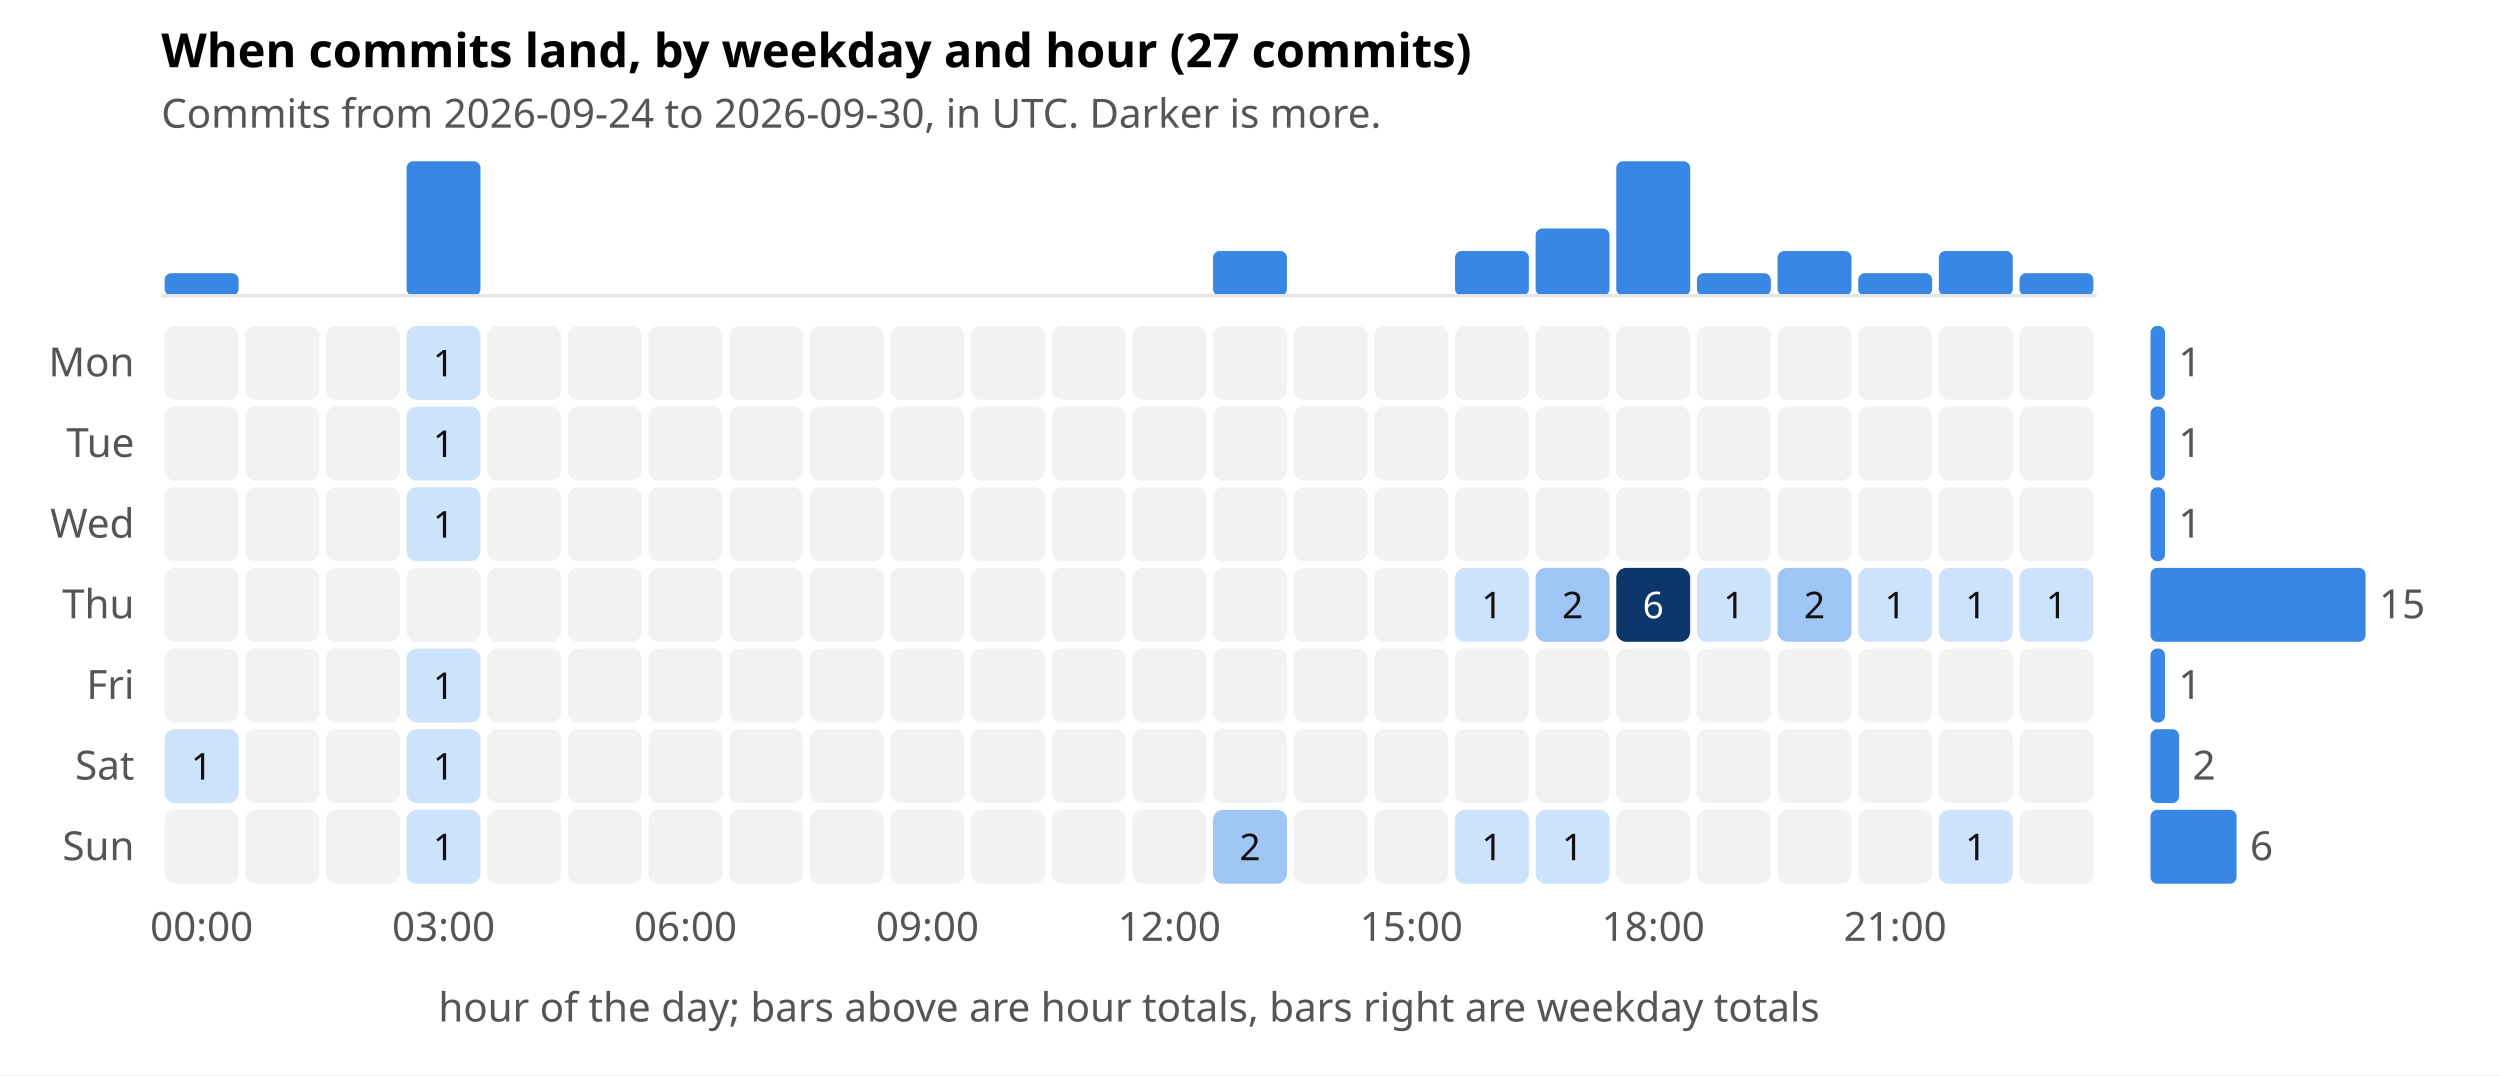
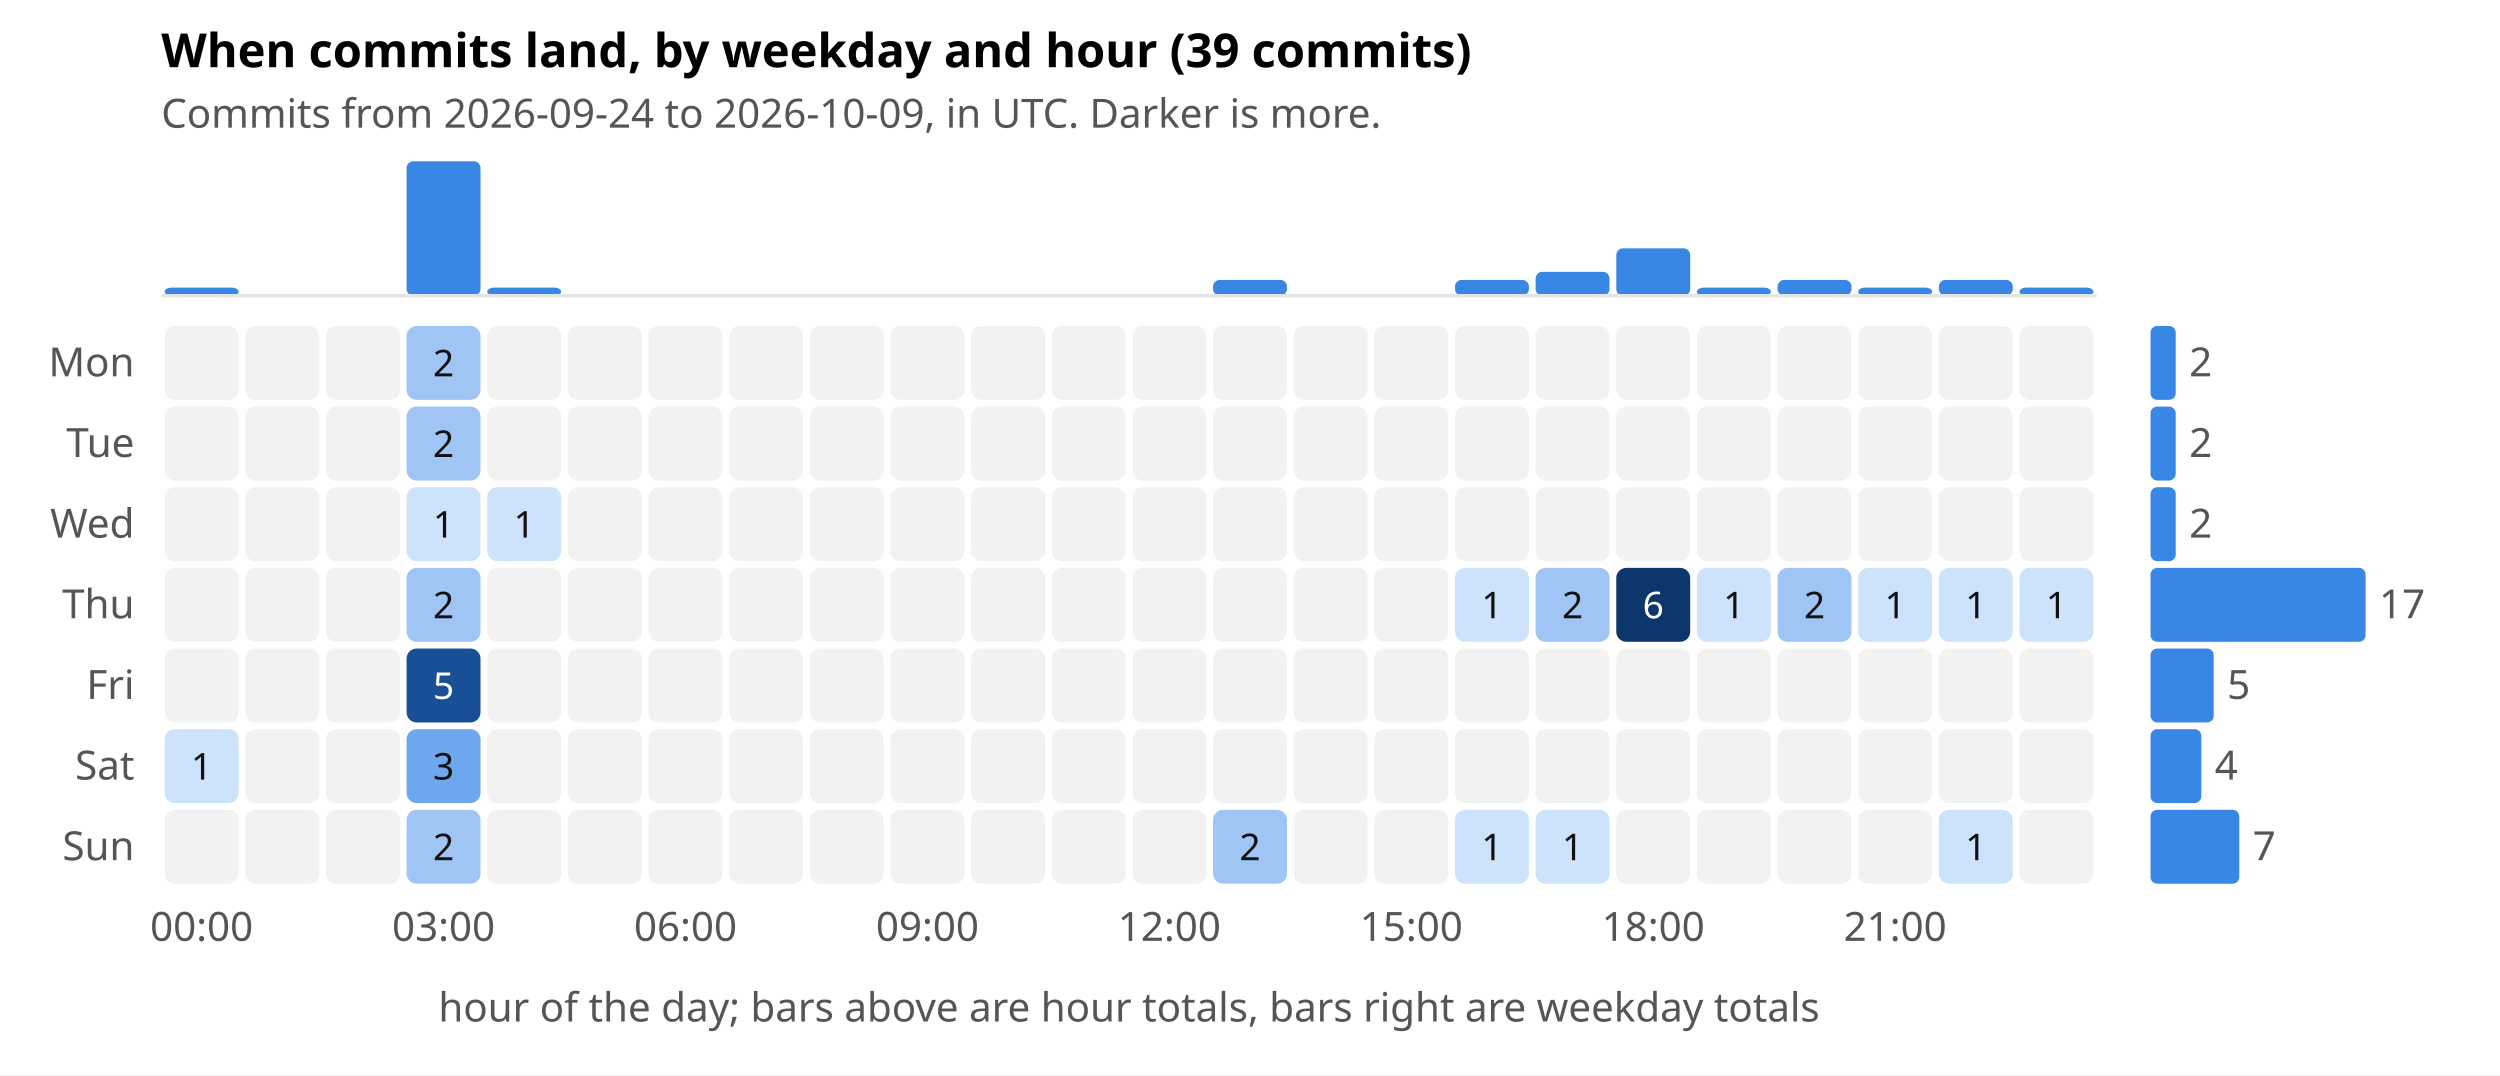
<svg xmlns="http://www.w3.org/2000/svg" viewBox="0 0 744 320" font-family="system-ui, sans-serif" font-size="12">
  <rect width="744" height="320" fill="#fff" />
-   <text x="48" y="20" font-size="14" font-weight="600">When commits land, by weekday and hour (27 commits)</text>
-   <text x="48" y="38" fill="#555">Commits from 2026-09-24 to 2026-09-30, in UTC. Darker is more.</text>
-   <rect x="49.0" y="81.3" width="22" height="6.7" rx="2" fill="#3987e5" />
+   <text x="48" y="20" font-size="14" font-weight="600">When commits land, by weekday and hour (39 commits)</text>
+   <text x="48" y="38" fill="#555">Commits from 2026-09-24 to 2026-10-09, in UTC. Darker is more.</text>
+   <rect x="49.0" y="85.6" width="22" height="2.4" rx="2" fill="#3987e5" />
  <rect x="121.0" y="48.0" width="22" height="40.0" rx="2" fill="#3987e5" />
-   <rect x="361.0" y="74.7" width="22" height="13.3" rx="2" fill="#3987e5" />
-   <rect x="433.0" y="74.7" width="22" height="13.3" rx="2" fill="#3987e5" />
-   <rect x="457.0" y="68.0" width="22" height="20.0" rx="2" fill="#3987e5" />
-   <rect x="481.0" y="48.0" width="22" height="40.0" rx="2" fill="#3987e5" />
-   <rect x="505.0" y="81.3" width="22" height="6.7" rx="2" fill="#3987e5" />
-   <rect x="529.0" y="74.7" width="22" height="13.3" rx="2" fill="#3987e5" />
-   <rect x="553.0" y="81.3" width="22" height="6.7" rx="2" fill="#3987e5" />
-   <rect x="577.0" y="74.7" width="22" height="13.3" rx="2" fill="#3987e5" />
-   <rect x="601.0" y="81.3" width="22" height="6.7" rx="2" fill="#3987e5" />
+   <rect x="145.0" y="85.6" width="22" height="2.4" rx="2" fill="#3987e5" />
+   <rect x="361.0" y="83.3" width="22" height="4.7" rx="2" fill="#3987e5" />
+   <rect x="433.0" y="83.3" width="22" height="4.7" rx="2" fill="#3987e5" />
+   <rect x="457.0" y="80.9" width="22" height="7.1" rx="2" fill="#3987e5" />
+   <rect x="481.0" y="73.9" width="22" height="14.1" rx="2" fill="#3987e5" />
+   <rect x="505.0" y="85.6" width="22" height="2.4" rx="2" fill="#3987e5" />
+   <rect x="529.0" y="83.3" width="22" height="4.7" rx="2" fill="#3987e5" />
+   <rect x="553.0" y="85.6" width="22" height="2.4" rx="2" fill="#3987e5" />
+   <rect x="577.0" y="83.3" width="22" height="4.7" rx="2" fill="#3987e5" />
+   <rect x="601.0" y="85.6" width="22" height="2.4" rx="2" fill="#3987e5" />
  <line x1="48" y1="88" x2="624" y2="88" stroke="#e5e5e5" />
  <text x="40" y="112.0" text-anchor="end" fill="#555">Mon</text>
  <rect x="49.0" y="97.0" width="22" height="22" rx="3" fill="#f2f2f0" />
  <rect x="73.0" y="97.0" width="22" height="22" rx="3" fill="#f2f2f0" />
  <rect x="97.0" y="97.0" width="22" height="22" rx="3" fill="#f2f2f0" />
-   <rect x="121.0" y="97.0" width="22" height="22" rx="3" fill="#cde2fb" />
-   <text x="132.0" y="112.0" text-anchor="middle" font-size="11" fill="#111" pointer-events="none">1</text>
+   <rect x="121.0" y="97.0" width="22" height="22" rx="3" fill="#9ec5f4" />
+   <text x="132.0" y="112.0" text-anchor="middle" font-size="11" fill="#111" pointer-events="none">2</text>
  <rect x="145.0" y="97.0" width="22" height="22" rx="3" fill="#f2f2f0" />
  <rect x="169.0" y="97.0" width="22" height="22" rx="3" fill="#f2f2f0" />
  <rect x="193.0" y="97.0" width="22" height="22" rx="3" fill="#f2f2f0" />
  <rect x="217.0" y="97.0" width="22" height="22" rx="3" fill="#f2f2f0" />
  <rect x="241.0" y="97.0" width="22" height="22" rx="3" fill="#f2f2f0" />
  <rect x="265.0" y="97.0" width="22" height="22" rx="3" fill="#f2f2f0" />
  <rect x="289.0" y="97.0" width="22" height="22" rx="3" fill="#f2f2f0" />
  <rect x="313.0" y="97.0" width="22" height="22" rx="3" fill="#f2f2f0" />
  <rect x="337.0" y="97.0" width="22" height="22" rx="3" fill="#f2f2f0" />
  <rect x="361.0" y="97.0" width="22" height="22" rx="3" fill="#f2f2f0" />
  <rect x="385.0" y="97.0" width="22" height="22" rx="3" fill="#f2f2f0" />
  <rect x="409.0" y="97.0" width="22" height="22" rx="3" fill="#f2f2f0" />
  <rect x="433.0" y="97.0" width="22" height="22" rx="3" fill="#f2f2f0" />
  <rect x="457.0" y="97.0" width="22" height="22" rx="3" fill="#f2f2f0" />
  <rect x="481.0" y="97.0" width="22" height="22" rx="3" fill="#f2f2f0" />
  <rect x="505.0" y="97.0" width="22" height="22" rx="3" fill="#f2f2f0" />
  <rect x="529.0" y="97.0" width="22" height="22" rx="3" fill="#f2f2f0" />
  <rect x="553.0" y="97.0" width="22" height="22" rx="3" fill="#f2f2f0" />
  <rect x="577.0" y="97.0" width="22" height="22" rx="3" fill="#f2f2f0" />
  <rect x="601.0" y="97.0" width="22" height="22" rx="3" fill="#f2f2f0" />
  <text x="40" y="136.0" text-anchor="end" fill="#555">Tue</text>
  <rect x="49.0" y="121.0" width="22" height="22" rx="3" fill="#f2f2f0" />
  <rect x="73.0" y="121.0" width="22" height="22" rx="3" fill="#f2f2f0" />
  <rect x="97.0" y="121.0" width="22" height="22" rx="3" fill="#f2f2f0" />
-   <rect x="121.0" y="121.0" width="22" height="22" rx="3" fill="#cde2fb" />
-   <text x="132.0" y="136.0" text-anchor="middle" font-size="11" fill="#111" pointer-events="none">1</text>
+   <rect x="121.0" y="121.0" width="22" height="22" rx="3" fill="#9ec5f4" />
+   <text x="132.0" y="136.0" text-anchor="middle" font-size="11" fill="#111" pointer-events="none">2</text>
  <rect x="145.0" y="121.0" width="22" height="22" rx="3" fill="#f2f2f0" />
  <rect x="169.0" y="121.0" width="22" height="22" rx="3" fill="#f2f2f0" />
  <rect x="193.0" y="121.0" width="22" height="22" rx="3" fill="#f2f2f0" />
  <rect x="217.0" y="121.0" width="22" height="22" rx="3" fill="#f2f2f0" />
  <rect x="241.0" y="121.0" width="22" height="22" rx="3" fill="#f2f2f0" />
  <rect x="265.0" y="121.0" width="22" height="22" rx="3" fill="#f2f2f0" />
  <rect x="289.0" y="121.0" width="22" height="22" rx="3" fill="#f2f2f0" />
  <rect x="313.0" y="121.0" width="22" height="22" rx="3" fill="#f2f2f0" />
  <rect x="337.0" y="121.0" width="22" height="22" rx="3" fill="#f2f2f0" />
  <rect x="361.0" y="121.0" width="22" height="22" rx="3" fill="#f2f2f0" />
  <rect x="385.0" y="121.0" width="22" height="22" rx="3" fill="#f2f2f0" />
  <rect x="409.0" y="121.0" width="22" height="22" rx="3" fill="#f2f2f0" />
  <rect x="433.0" y="121.0" width="22" height="22" rx="3" fill="#f2f2f0" />
  <rect x="457.0" y="121.0" width="22" height="22" rx="3" fill="#f2f2f0" />
  <rect x="481.0" y="121.0" width="22" height="22" rx="3" fill="#f2f2f0" />
  <rect x="505.0" y="121.0" width="22" height="22" rx="3" fill="#f2f2f0" />
  <rect x="529.0" y="121.0" width="22" height="22" rx="3" fill="#f2f2f0" />
  <rect x="553.0" y="121.0" width="22" height="22" rx="3" fill="#f2f2f0" />
  <rect x="577.0" y="121.0" width="22" height="22" rx="3" fill="#f2f2f0" />
  <rect x="601.0" y="121.0" width="22" height="22" rx="3" fill="#f2f2f0" />
  <text x="40" y="160.0" text-anchor="end" fill="#555">Wed</text>
  <rect x="49.0" y="145.0" width="22" height="22" rx="3" fill="#f2f2f0" />
  <rect x="73.0" y="145.0" width="22" height="22" rx="3" fill="#f2f2f0" />
  <rect x="97.0" y="145.0" width="22" height="22" rx="3" fill="#f2f2f0" />
  <rect x="121.0" y="145.0" width="22" height="22" rx="3" fill="#cde2fb" />
  <text x="132.0" y="160.0" text-anchor="middle" font-size="11" fill="#111" pointer-events="none">1</text>
-   <rect x="145.0" y="145.0" width="22" height="22" rx="3" fill="#f2f2f0" />
+   <rect x="145.0" y="145.0" width="22" height="22" rx="3" fill="#cde2fb" />
+   <text x="156.0" y="160.0" text-anchor="middle" font-size="11" fill="#111" pointer-events="none">1</text>
  <rect x="169.0" y="145.0" width="22" height="22" rx="3" fill="#f2f2f0" />
  <rect x="193.0" y="145.0" width="22" height="22" rx="3" fill="#f2f2f0" />
  <rect x="217.0" y="145.0" width="22" height="22" rx="3" fill="#f2f2f0" />
  <rect x="241.0" y="145.0" width="22" height="22" rx="3" fill="#f2f2f0" />
  <rect x="265.0" y="145.0" width="22" height="22" rx="3" fill="#f2f2f0" />
  <rect x="289.0" y="145.0" width="22" height="22" rx="3" fill="#f2f2f0" />
  <rect x="313.0" y="145.0" width="22" height="22" rx="3" fill="#f2f2f0" />
  <rect x="337.0" y="145.0" width="22" height="22" rx="3" fill="#f2f2f0" />
  <rect x="361.0" y="145.0" width="22" height="22" rx="3" fill="#f2f2f0" />
  <rect x="385.0" y="145.0" width="22" height="22" rx="3" fill="#f2f2f0" />
  <rect x="409.0" y="145.0" width="22" height="22" rx="3" fill="#f2f2f0" />
  <rect x="433.0" y="145.0" width="22" height="22" rx="3" fill="#f2f2f0" />
  <rect x="457.0" y="145.0" width="22" height="22" rx="3" fill="#f2f2f0" />
  <rect x="481.0" y="145.0" width="22" height="22" rx="3" fill="#f2f2f0" />
  <rect x="505.0" y="145.0" width="22" height="22" rx="3" fill="#f2f2f0" />
  <rect x="529.0" y="145.0" width="22" height="22" rx="3" fill="#f2f2f0" />
  <rect x="553.0" y="145.0" width="22" height="22" rx="3" fill="#f2f2f0" />
  <rect x="577.0" y="145.0" width="22" height="22" rx="3" fill="#f2f2f0" />
  <rect x="601.0" y="145.0" width="22" height="22" rx="3" fill="#f2f2f0" />
  <text x="40" y="184.0" text-anchor="end" fill="#555">Thu</text>
  <rect x="49.0" y="169.0" width="22" height="22" rx="3" fill="#f2f2f0" />
  <rect x="73.0" y="169.0" width="22" height="22" rx="3" fill="#f2f2f0" />
  <rect x="97.0" y="169.0" width="22" height="22" rx="3" fill="#f2f2f0" />
-   <rect x="121.0" y="169.0" width="22" height="22" rx="3" fill="#f2f2f0" />
+   <rect x="121.0" y="169.0" width="22" height="22" rx="3" fill="#9ec5f4" />
+   <text x="132.0" y="184.0" text-anchor="middle" font-size="11" fill="#111" pointer-events="none">2</text>
  <rect x="145.0" y="169.0" width="22" height="22" rx="3" fill="#f2f2f0" />
  <rect x="169.0" y="169.0" width="22" height="22" rx="3" fill="#f2f2f0" />
  <rect x="193.0" y="169.0" width="22" height="22" rx="3" fill="#f2f2f0" />
  <rect x="217.0" y="169.0" width="22" height="22" rx="3" fill="#f2f2f0" />
  <rect x="241.0" y="169.0" width="22" height="22" rx="3" fill="#f2f2f0" />
  <rect x="265.0" y="169.0" width="22" height="22" rx="3" fill="#f2f2f0" />
  <rect x="289.0" y="169.0" width="22" height="22" rx="3" fill="#f2f2f0" />
  <rect x="313.0" y="169.0" width="22" height="22" rx="3" fill="#f2f2f0" />
  <rect x="337.0" y="169.0" width="22" height="22" rx="3" fill="#f2f2f0" />
  <rect x="361.0" y="169.0" width="22" height="22" rx="3" fill="#f2f2f0" />
  <rect x="385.0" y="169.0" width="22" height="22" rx="3" fill="#f2f2f0" />
  <rect x="409.0" y="169.0" width="22" height="22" rx="3" fill="#f2f2f0" />
  <rect x="433.0" y="169.0" width="22" height="22" rx="3" fill="#cde2fb" />
  <text x="444.0" y="184.0" text-anchor="middle" font-size="11" fill="#111" pointer-events="none">1</text>
  <rect x="457.0" y="169.0" width="22" height="22" rx="3" fill="#9ec5f4" />
  <text x="468.0" y="184.0" text-anchor="middle" font-size="11" fill="#111" pointer-events="none">2</text>
  <rect x="481.0" y="169.0" width="22" height="22" rx="3" fill="#0d366b" />
  <text x="492.0" y="184.0" text-anchor="middle" font-size="11" fill="#fff" pointer-events="none">6</text>
  <rect x="505.0" y="169.0" width="22" height="22" rx="3" fill="#cde2fb" />
  <text x="516.0" y="184.0" text-anchor="middle" font-size="11" fill="#111" pointer-events="none">1</text>
  <rect x="529.0" y="169.0" width="22" height="22" rx="3" fill="#9ec5f4" />
  <text x="540.0" y="184.0" text-anchor="middle" font-size="11" fill="#111" pointer-events="none">2</text>
  <rect x="553.0" y="169.0" width="22" height="22" rx="3" fill="#cde2fb" />
  <text x="564.0" y="184.0" text-anchor="middle" font-size="11" fill="#111" pointer-events="none">1</text>
  <rect x="577.0" y="169.0" width="22" height="22" rx="3" fill="#cde2fb" />
  <text x="588.0" y="184.0" text-anchor="middle" font-size="11" fill="#111" pointer-events="none">1</text>
  <rect x="601.0" y="169.0" width="22" height="22" rx="3" fill="#cde2fb" />
  <text x="612.0" y="184.0" text-anchor="middle" font-size="11" fill="#111" pointer-events="none">1</text>
  <text x="40" y="208.0" text-anchor="end" fill="#555">Fri</text>
  <rect x="49.0" y="193.0" width="22" height="22" rx="3" fill="#f2f2f0" />
  <rect x="73.0" y="193.0" width="22" height="22" rx="3" fill="#f2f2f0" />
  <rect x="97.0" y="193.0" width="22" height="22" rx="3" fill="#f2f2f0" />
-   <rect x="121.0" y="193.0" width="22" height="22" rx="3" fill="#cde2fb" />
-   <text x="132.0" y="208.0" text-anchor="middle" font-size="11" fill="#111" pointer-events="none">1</text>
+   <rect x="121.0" y="193.0" width="22" height="22" rx="3" fill="#184f95" />
+   <text x="132.0" y="208.0" text-anchor="middle" font-size="11" fill="#fff" pointer-events="none">5</text>
  <rect x="145.0" y="193.0" width="22" height="22" rx="3" fill="#f2f2f0" />
  <rect x="169.0" y="193.0" width="22" height="22" rx="3" fill="#f2f2f0" />
  <rect x="193.0" y="193.0" width="22" height="22" rx="3" fill="#f2f2f0" />
  <rect x="217.0" y="193.0" width="22" height="22" rx="3" fill="#f2f2f0" />
  <rect x="241.0" y="193.0" width="22" height="22" rx="3" fill="#f2f2f0" />
  <rect x="265.0" y="193.0" width="22" height="22" rx="3" fill="#f2f2f0" />
  <rect x="289.0" y="193.0" width="22" height="22" rx="3" fill="#f2f2f0" />
  <rect x="313.0" y="193.0" width="22" height="22" rx="3" fill="#f2f2f0" />
  <rect x="337.0" y="193.0" width="22" height="22" rx="3" fill="#f2f2f0" />
  <rect x="361.0" y="193.0" width="22" height="22" rx="3" fill="#f2f2f0" />
  <rect x="385.0" y="193.0" width="22" height="22" rx="3" fill="#f2f2f0" />
  <rect x="409.0" y="193.0" width="22" height="22" rx="3" fill="#f2f2f0" />
  <rect x="433.0" y="193.0" width="22" height="22" rx="3" fill="#f2f2f0" />
  <rect x="457.0" y="193.0" width="22" height="22" rx="3" fill="#f2f2f0" />
  <rect x="481.0" y="193.0" width="22" height="22" rx="3" fill="#f2f2f0" />
  <rect x="505.0" y="193.0" width="22" height="22" rx="3" fill="#f2f2f0" />
  <rect x="529.0" y="193.0" width="22" height="22" rx="3" fill="#f2f2f0" />
  <rect x="553.0" y="193.0" width="22" height="22" rx="3" fill="#f2f2f0" />
  <rect x="577.0" y="193.0" width="22" height="22" rx="3" fill="#f2f2f0" />
  <rect x="601.0" y="193.0" width="22" height="22" rx="3" fill="#f2f2f0" />
  <text x="40" y="232.0" text-anchor="end" fill="#555">Sat</text>
  <rect x="49.0" y="217.0" width="22" height="22" rx="3" fill="#cde2fb" />
  <text x="60.0" y="232.0" text-anchor="middle" font-size="11" fill="#111" pointer-events="none">1</text>
  <rect x="73.0" y="217.0" width="22" height="22" rx="3" fill="#f2f2f0" />
  <rect x="97.0" y="217.0" width="22" height="22" rx="3" fill="#f2f2f0" />
-   <rect x="121.0" y="217.0" width="22" height="22" rx="3" fill="#cde2fb" />
-   <text x="132.0" y="232.0" text-anchor="middle" font-size="11" fill="#111" pointer-events="none">1</text>
+   <rect x="121.0" y="217.0" width="22" height="22" rx="3" fill="#6da7ec" />
+   <text x="132.0" y="232.0" text-anchor="middle" font-size="11" fill="#111" pointer-events="none">3</text>
  <rect x="145.0" y="217.0" width="22" height="22" rx="3" fill="#f2f2f0" />
  <rect x="169.0" y="217.0" width="22" height="22" rx="3" fill="#f2f2f0" />
  <rect x="193.0" y="217.0" width="22" height="22" rx="3" fill="#f2f2f0" />
  <rect x="217.0" y="217.0" width="22" height="22" rx="3" fill="#f2f2f0" />
  <rect x="241.0" y="217.0" width="22" height="22" rx="3" fill="#f2f2f0" />
  <rect x="265.0" y="217.0" width="22" height="22" rx="3" fill="#f2f2f0" />
  <rect x="289.0" y="217.0" width="22" height="22" rx="3" fill="#f2f2f0" />
  <rect x="313.0" y="217.0" width="22" height="22" rx="3" fill="#f2f2f0" />
  <rect x="337.0" y="217.0" width="22" height="22" rx="3" fill="#f2f2f0" />
  <rect x="361.0" y="217.0" width="22" height="22" rx="3" fill="#f2f2f0" />
  <rect x="385.0" y="217.0" width="22" height="22" rx="3" fill="#f2f2f0" />
  <rect x="409.0" y="217.0" width="22" height="22" rx="3" fill="#f2f2f0" />
  <rect x="433.0" y="217.0" width="22" height="22" rx="3" fill="#f2f2f0" />
  <rect x="457.0" y="217.0" width="22" height="22" rx="3" fill="#f2f2f0" />
  <rect x="481.0" y="217.0" width="22" height="22" rx="3" fill="#f2f2f0" />
  <rect x="505.0" y="217.0" width="22" height="22" rx="3" fill="#f2f2f0" />
  <rect x="529.0" y="217.0" width="22" height="22" rx="3" fill="#f2f2f0" />
  <rect x="553.0" y="217.0" width="22" height="22" rx="3" fill="#f2f2f0" />
  <rect x="577.0" y="217.0" width="22" height="22" rx="3" fill="#f2f2f0" />
  <rect x="601.0" y="217.0" width="22" height="22" rx="3" fill="#f2f2f0" />
  <text x="40" y="256.0" text-anchor="end" fill="#555">Sun</text>
  <rect x="49.0" y="241.0" width="22" height="22" rx="3" fill="#f2f2f0" />
  <rect x="73.0" y="241.0" width="22" height="22" rx="3" fill="#f2f2f0" />
  <rect x="97.0" y="241.0" width="22" height="22" rx="3" fill="#f2f2f0" />
-   <rect x="121.0" y="241.0" width="22" height="22" rx="3" fill="#cde2fb" />
-   <text x="132.0" y="256.0" text-anchor="middle" font-size="11" fill="#111" pointer-events="none">1</text>
+   <rect x="121.0" y="241.0" width="22" height="22" rx="3" fill="#9ec5f4" />
+   <text x="132.0" y="256.0" text-anchor="middle" font-size="11" fill="#111" pointer-events="none">2</text>
  <rect x="145.0" y="241.0" width="22" height="22" rx="3" fill="#f2f2f0" />
  <rect x="169.0" y="241.0" width="22" height="22" rx="3" fill="#f2f2f0" />
  <rect x="193.0" y="241.0" width="22" height="22" rx="3" fill="#f2f2f0" />
  <rect x="217.0" y="241.0" width="22" height="22" rx="3" fill="#f2f2f0" />
  <rect x="241.0" y="241.0" width="22" height="22" rx="3" fill="#f2f2f0" />
  <rect x="265.0" y="241.0" width="22" height="22" rx="3" fill="#f2f2f0" />
  <rect x="289.0" y="241.0" width="22" height="22" rx="3" fill="#f2f2f0" />
  <rect x="313.0" y="241.0" width="22" height="22" rx="3" fill="#f2f2f0" />
  <rect x="337.0" y="241.0" width="22" height="22" rx="3" fill="#f2f2f0" />
  <rect x="361.0" y="241.0" width="22" height="22" rx="3" fill="#9ec5f4" />
  <text x="372.0" y="256.0" text-anchor="middle" font-size="11" fill="#111" pointer-events="none">2</text>
  <rect x="385.0" y="241.0" width="22" height="22" rx="3" fill="#f2f2f0" />
  <rect x="409.0" y="241.0" width="22" height="22" rx="3" fill="#f2f2f0" />
  <rect x="433.0" y="241.0" width="22" height="22" rx="3" fill="#cde2fb" />
  <text x="444.0" y="256.0" text-anchor="middle" font-size="11" fill="#111" pointer-events="none">1</text>
  <rect x="457.0" y="241.0" width="22" height="22" rx="3" fill="#cde2fb" />
  <text x="468.0" y="256.0" text-anchor="middle" font-size="11" fill="#111" pointer-events="none">1</text>
  <rect x="481.0" y="241.0" width="22" height="22" rx="3" fill="#f2f2f0" />
  <rect x="505.0" y="241.0" width="22" height="22" rx="3" fill="#f2f2f0" />
  <rect x="529.0" y="241.0" width="22" height="22" rx="3" fill="#f2f2f0" />
  <rect x="553.0" y="241.0" width="22" height="22" rx="3" fill="#f2f2f0" />
  <rect x="577.0" y="241.0" width="22" height="22" rx="3" fill="#cde2fb" />
  <text x="588.0" y="256.0" text-anchor="middle" font-size="11" fill="#111" pointer-events="none">1</text>
  <rect x="601.0" y="241.0" width="22" height="22" rx="3" fill="#f2f2f0" />
-   <rect x="640" y="97.0" width="4.3" height="22" rx="2" fill="#3987e5" />
-   <text x="648.3" y="112.0" fill="#555">1</text>
-   <rect x="640" y="121.0" width="4.3" height="22" rx="2" fill="#3987e5" />
-   <text x="648.3" y="136.0" fill="#555">1</text>
-   <rect x="640" y="145.0" width="4.3" height="22" rx="2" fill="#3987e5" />
-   <text x="648.3" y="160.0" fill="#555">1</text>
+   <rect x="640" y="97.0" width="7.5" height="22" rx="2" fill="#3987e5" />
+   <text x="651.5" y="112.0" fill="#555">2</text>
+   <rect x="640" y="121.0" width="7.5" height="22" rx="2" fill="#3987e5" />
+   <text x="651.5" y="136.0" fill="#555">2</text>
+   <rect x="640" y="145.0" width="7.5" height="22" rx="2" fill="#3987e5" />
+   <text x="651.5" y="160.0" fill="#555">2</text>
  <rect x="640" y="169.0" width="64.0" height="22" rx="2" fill="#3987e5" />
-   <text x="708.0" y="184.0" fill="#555">15</text>
-   <rect x="640" y="193.0" width="4.3" height="22" rx="2" fill="#3987e5" />
-   <text x="648.3" y="208.0" fill="#555">1</text>
-   <rect x="640" y="217.0" width="8.5" height="22" rx="2" fill="#3987e5" />
-   <text x="652.5" y="232.0" fill="#555">2</text>
-   <rect x="640" y="241.0" width="25.6" height="22" rx="2" fill="#3987e5" />
-   <text x="669.6" y="256.0" fill="#555">6</text>
+   <text x="708.0" y="184.0" fill="#555">17</text>
+   <rect x="640" y="193.0" width="18.8" height="22" rx="2" fill="#3987e5" />
+   <text x="662.8" y="208.0" fill="#555">5</text>
+   <rect x="640" y="217.0" width="15.1" height="22" rx="2" fill="#3987e5" />
+   <text x="659.1" y="232.0" fill="#555">4</text>
+   <rect x="640" y="241.0" width="26.4" height="22" rx="2" fill="#3987e5" />
+   <text x="670.4" y="256.0" fill="#555">7</text>
  <text x="60.0" y="280" text-anchor="middle" fill="#555">00:00</text>
  <text x="132.0" y="280" text-anchor="middle" fill="#555">03:00</text>
  <text x="204.0" y="280" text-anchor="middle" fill="#555">06:00</text>
  <text x="276.0" y="280" text-anchor="middle" fill="#555">09:00</text>
  <text x="348.0" y="280" text-anchor="middle" fill="#555">12:00</text>
  <text x="420.0" y="280" text-anchor="middle" fill="#555">15:00</text>
  <text x="492.0" y="280" text-anchor="middle" fill="#555">18:00</text>
  <text x="564.0" y="280" text-anchor="middle" fill="#555">21:00</text>
  <text x="336" y="304" text-anchor="middle" fill="#555">hour of the day; bars above are hour totals, bars right are weekday totals</text>
</svg>
